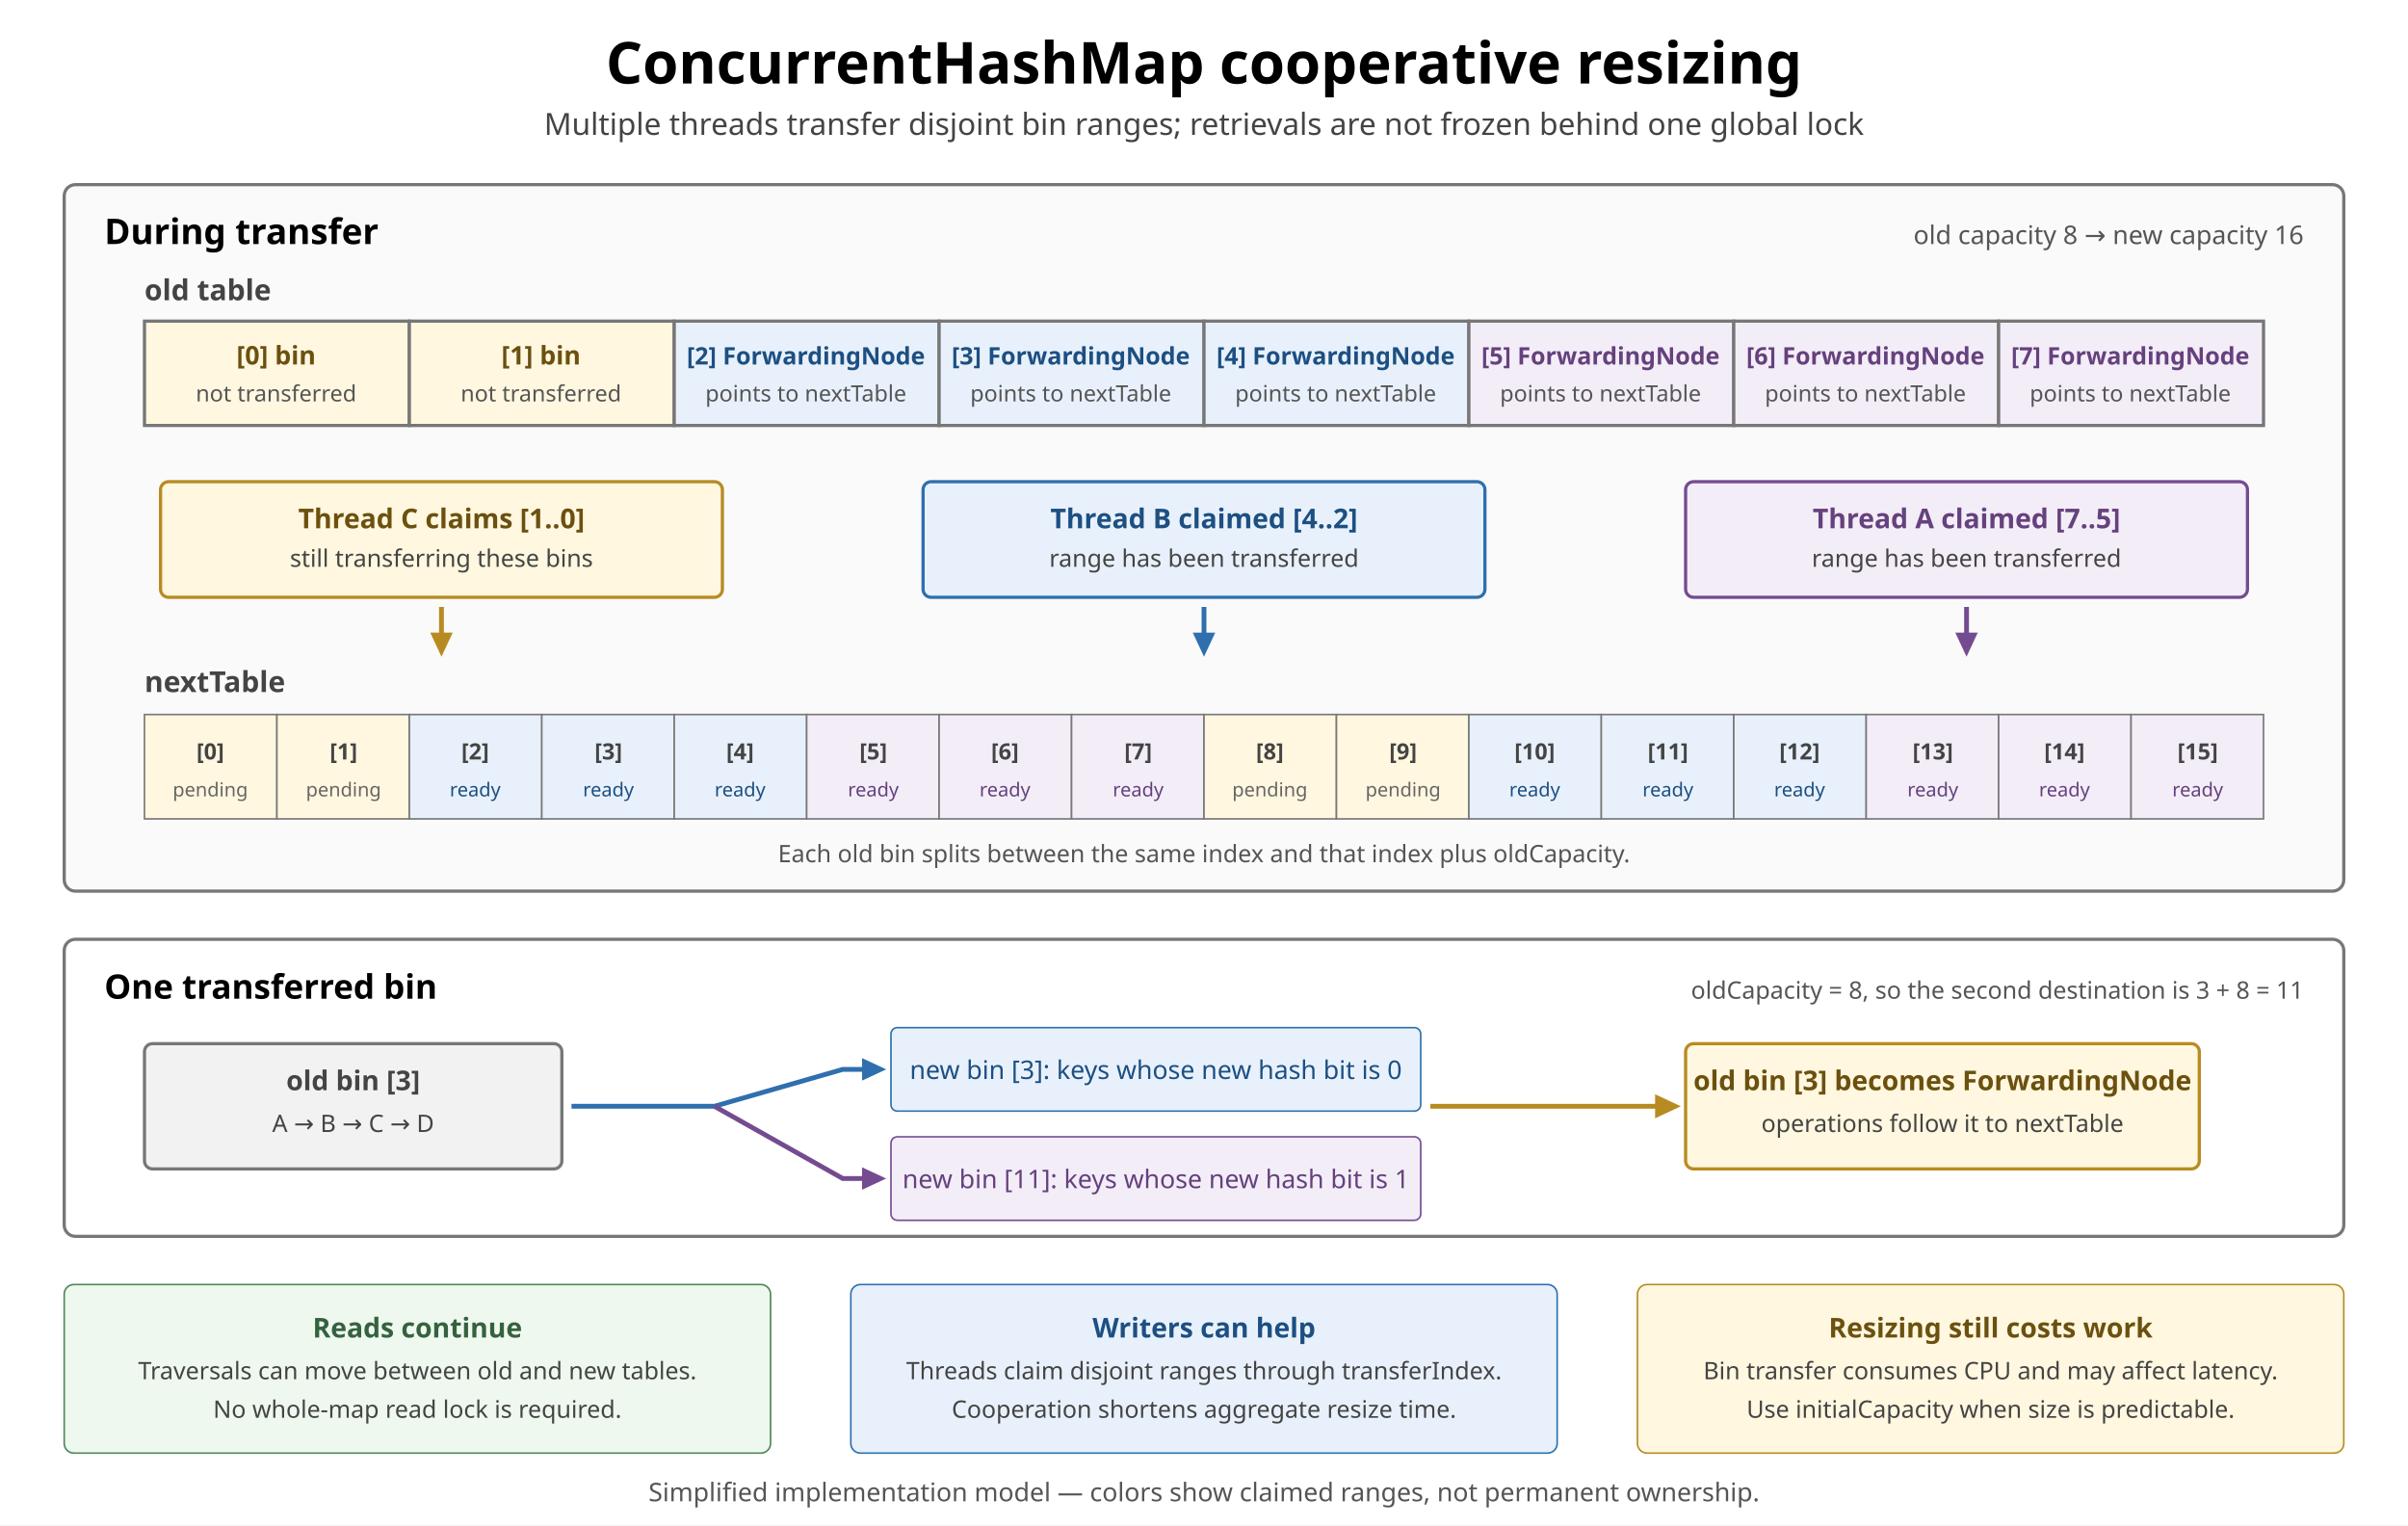
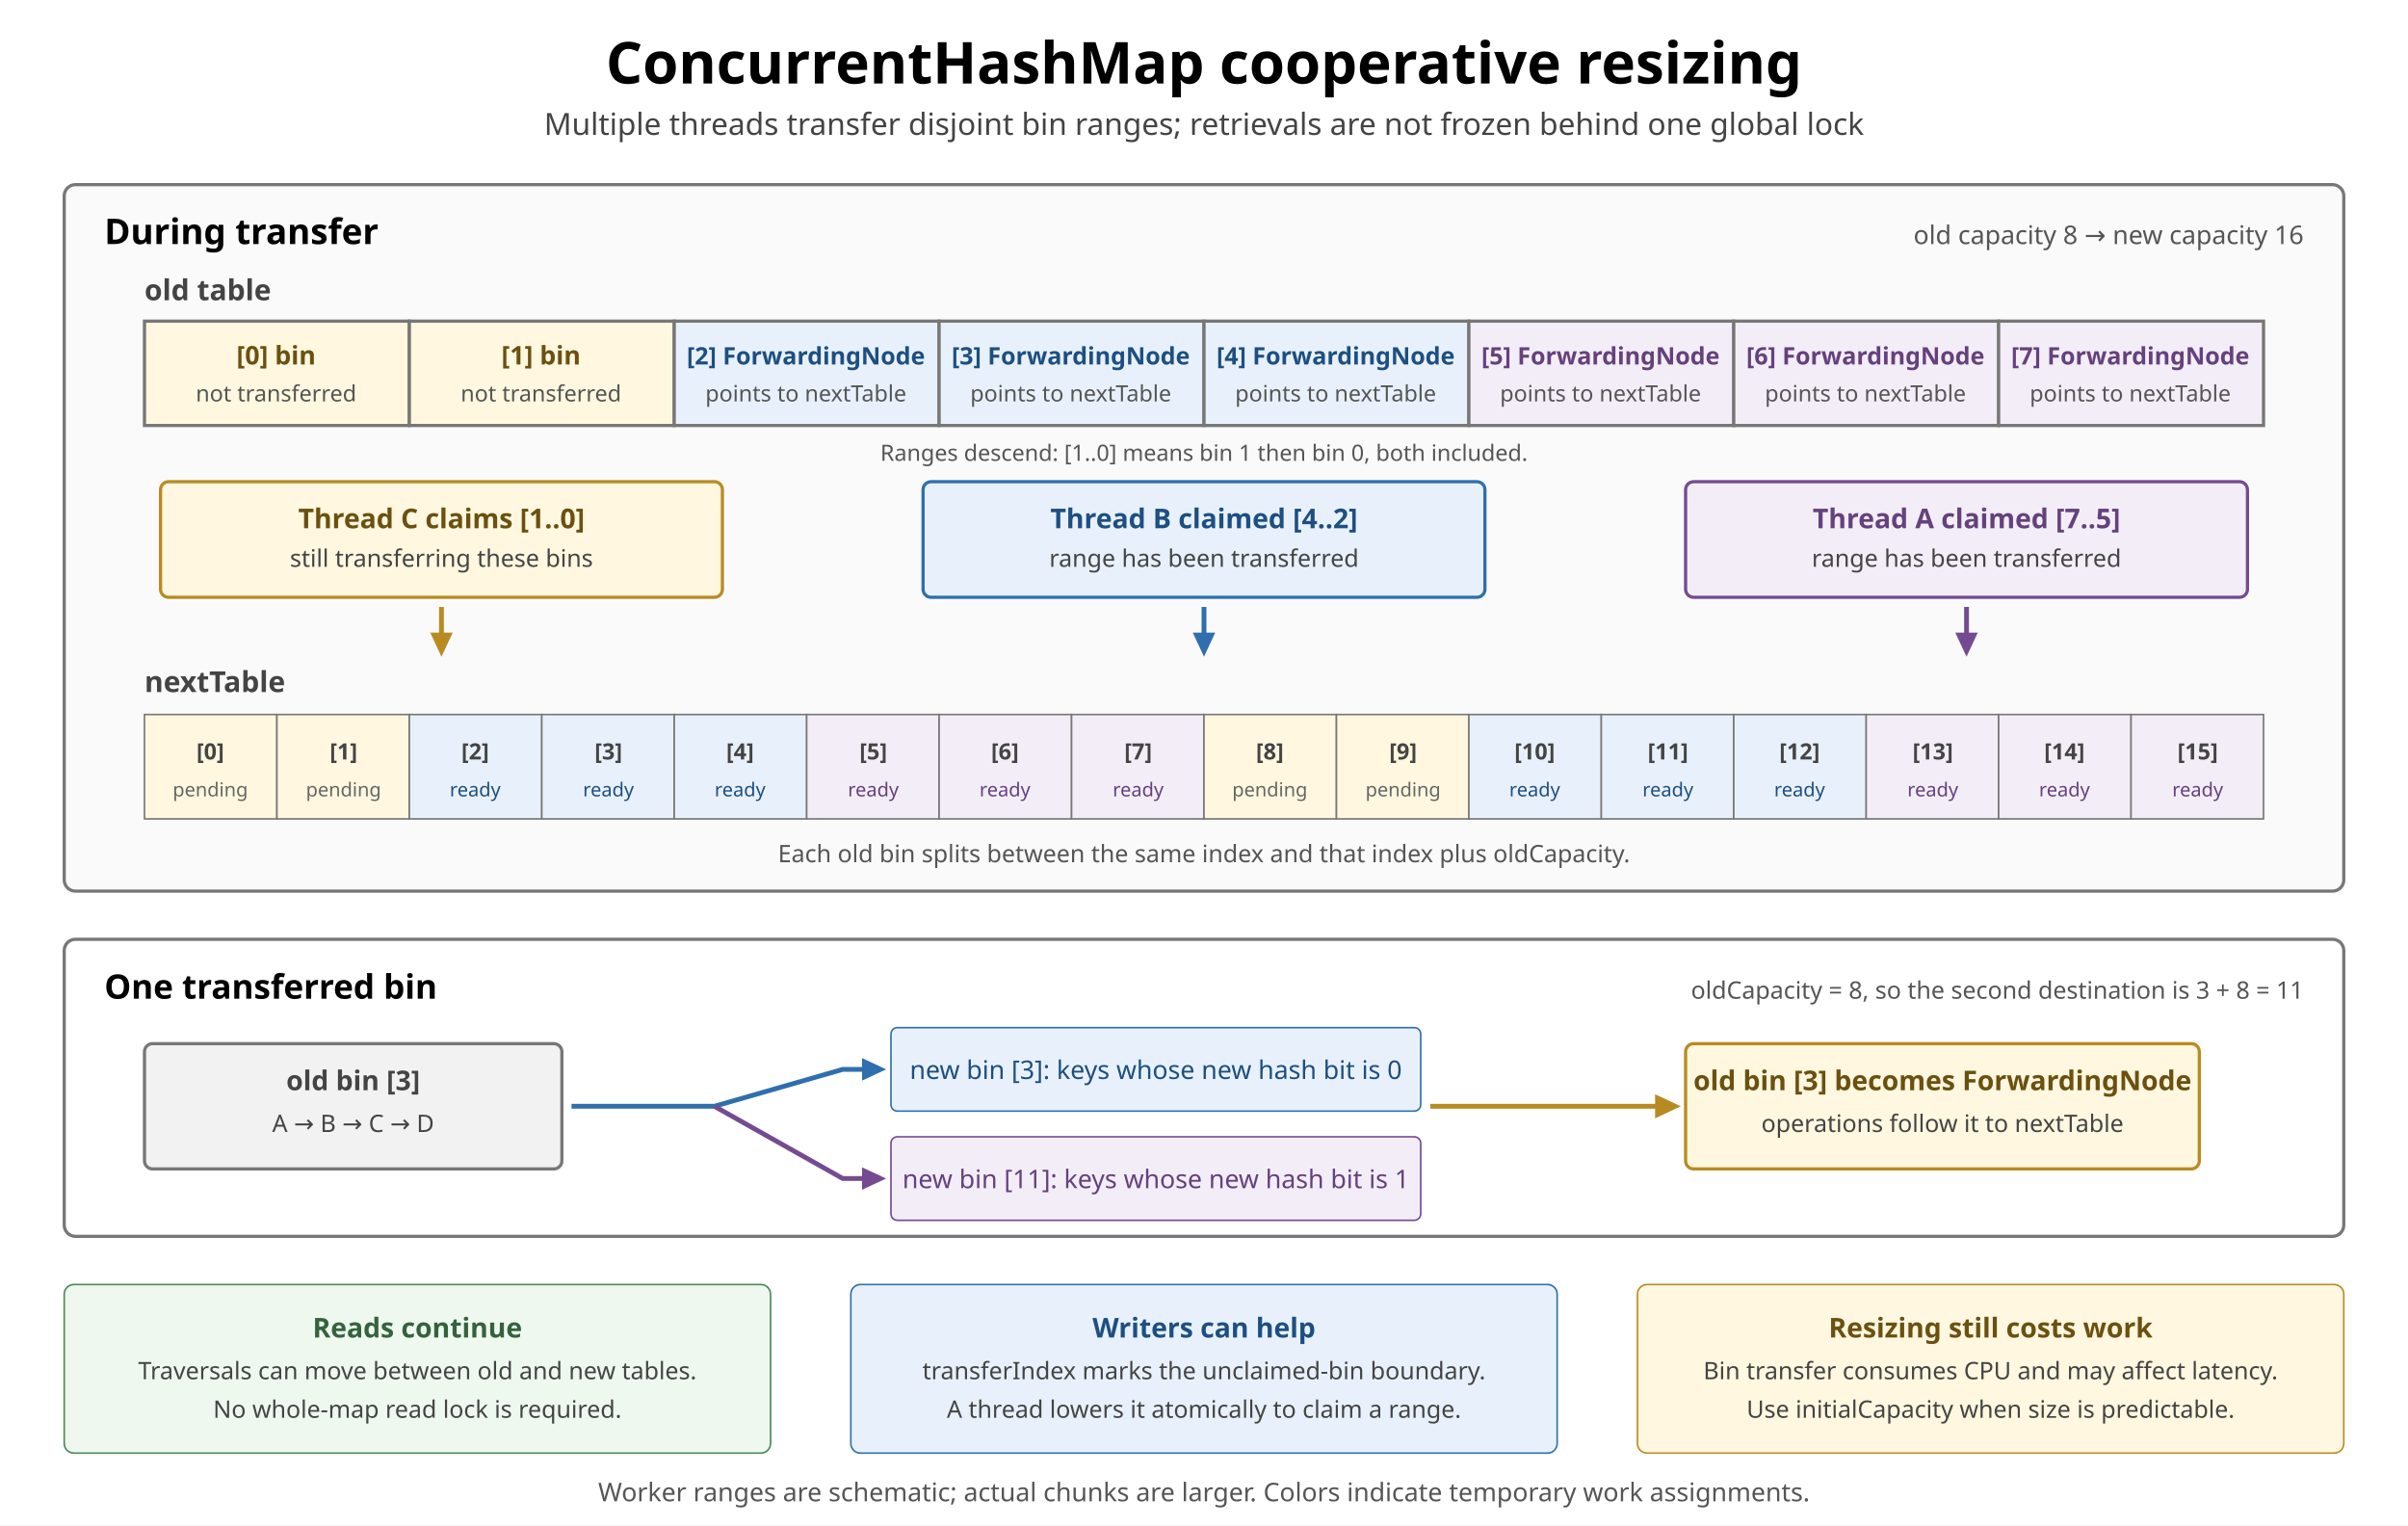
<svg xmlns="http://www.w3.org/2000/svg" width="1500" height="950" viewBox="0 0 1500 950" role="img" aria-labelledby="title description">
  <rect width="1500" height="950" fill="white" />
  <text x="750" y="52" text-anchor="middle" font-family="sans-serif" font-size="36" font-weight="bold" fill="black">ConcurrentHashMap cooperative resizing</text>
  <text x="750" y="84" text-anchor="middle" font-family="sans-serif" font-size="19" fill="#444">Multiple threads transfer disjoint bin ranges; retrievals are not frozen behind one global lock</text>
  <rect x="40" y="115" width="1420" height="440" rx="7" fill="#fafafa" stroke="#777" stroke-width="2" />
  <text x="65" y="152" font-family="sans-serif" font-size="22" font-weight="bold" fill="black">During transfer</text>
  <text x="1435" y="152" text-anchor="end" font-family="sans-serif" font-size="16" fill="#555">old capacity 8 → new capacity 16</text>
  <text x="90" y="187" font-family="sans-serif" font-size="18" font-weight="bold" fill="#444">old table</text>
  <rect x="90" y="200" width="165" height="65" fill="#fff7df" stroke="#777" stroke-width="2" />
  <rect x="255" y="200" width="165" height="65" fill="#fff7df" stroke="#777" stroke-width="2" />
  <rect x="420" y="200" width="165" height="65" fill="#e8f1fb" stroke="#777" stroke-width="2" />
  <rect x="585" y="200" width="165" height="65" fill="#e8f1fb" stroke="#777" stroke-width="2" />
  <rect x="750" y="200" width="165" height="65" fill="#e8f1fb" stroke="#777" stroke-width="2" />
  <rect x="915" y="200" width="165" height="65" fill="#f3edf8" stroke="#777" stroke-width="2" />
  <rect x="1080" y="200" width="165" height="65" fill="#f3edf8" stroke="#777" stroke-width="2" />
  <rect x="1245" y="200" width="165" height="65" fill="#f3edf8" stroke="#777" stroke-width="2" />
  <text x="172" y="227" text-anchor="middle" font-family="sans-serif" font-size="16" font-weight="bold" fill="#6b500f">[0] bin</text>
  <text x="172" y="250" text-anchor="middle" font-family="sans-serif" font-size="14" fill="#555">not transferred</text>
  <text x="337" y="227" text-anchor="middle" font-family="sans-serif" font-size="16" font-weight="bold" fill="#6b500f">[1] bin</text>
  <text x="337" y="250" text-anchor="middle" font-family="sans-serif" font-size="14" fill="#555">not transferred</text>
  <text x="502" y="227" text-anchor="middle" font-family="sans-serif" font-size="15" font-weight="bold" fill="#1d4f82">[2] ForwardingNode</text>
  <text x="502" y="250" text-anchor="middle" font-family="sans-serif" font-size="14" fill="#555">points to nextTable</text>
  <text x="667" y="227" text-anchor="middle" font-family="sans-serif" font-size="15" font-weight="bold" fill="#1d4f82">[3] ForwardingNode</text>
  <text x="667" y="250" text-anchor="middle" font-family="sans-serif" font-size="14" fill="#555">points to nextTable</text>
  <text x="832" y="227" text-anchor="middle" font-family="sans-serif" font-size="15" font-weight="bold" fill="#1d4f82">[4] ForwardingNode</text>
  <text x="832" y="250" text-anchor="middle" font-family="sans-serif" font-size="14" fill="#555">points to nextTable</text>
  <text x="997" y="227" text-anchor="middle" font-family="sans-serif" font-size="15" font-weight="bold" fill="#65417d">[5] ForwardingNode</text>
  <text x="997" y="250" text-anchor="middle" font-family="sans-serif" font-size="14" fill="#555">points to nextTable</text>
  <text x="1162" y="227" text-anchor="middle" font-family="sans-serif" font-size="15" font-weight="bold" fill="#65417d">[6] ForwardingNode</text>
  <text x="1162" y="250" text-anchor="middle" font-family="sans-serif" font-size="14" fill="#555">points to nextTable</text>
  <text x="1327" y="227" text-anchor="middle" font-family="sans-serif" font-size="15" font-weight="bold" fill="#65417d">[7] ForwardingNode</text>
  <text x="1327" y="250" text-anchor="middle" font-family="sans-serif" font-size="14" fill="#555">points to nextTable</text>
+   <text x="750" y="287" text-anchor="middle" font-family="sans-serif" font-size="14" fill="#555">Ranges descend: [1..0] means bin 1 then bin 0, both included.</text>
  <rect x="100" y="300" width="350" height="72" rx="5" fill="#fff7df" stroke="#b88b22" stroke-width="2" />
  <rect x="575" y="300" width="350" height="72" rx="5" fill="#e8f1fb" stroke="#2f6fad" stroke-width="2" />
  <rect x="1050" y="300" width="350" height="72" rx="5" fill="#f3edf8" stroke="#744b91" stroke-width="2" />
  <text x="275" y="329" text-anchor="middle" font-family="sans-serif" font-size="17" font-weight="bold" fill="#6b500f">Thread C claims [1..0]</text>
  <text x="275" y="353" text-anchor="middle" font-family="sans-serif" font-size="15" fill="#444">still transferring these bins</text>
  <text x="750" y="329" text-anchor="middle" font-family="sans-serif" font-size="17" font-weight="bold" fill="#1d4f82">Thread B claimed [4..2]</text>
  <text x="750" y="353" text-anchor="middle" font-family="sans-serif" font-size="15" fill="#444">range has been transferred</text>
  <text x="1225" y="329" text-anchor="middle" font-family="sans-serif" font-size="17" font-weight="bold" fill="#65417d">Thread A claimed [7..5]</text>
  <text x="1225" y="353" text-anchor="middle" font-family="sans-serif" font-size="15" fill="#444">range has been transferred</text>
  <path d="M275 378V395" fill="none" stroke="#b88b22" stroke-width="3" />
  <polygon points="275,409 268,394 282,394" fill="#b88b22" />
  <path d="M750 378V395" fill="none" stroke="#2f6fad" stroke-width="3" />
  <polygon points="750,409 743,394 757,394" fill="#2f6fad" />
  <path d="M1225 378V395" fill="none" stroke="#744b91" stroke-width="3" />
  <polygon points="1225,409 1218,394 1232,394" fill="#744b91" />
  <text x="90" y="431" font-family="sans-serif" font-size="18" font-weight="bold" fill="#444">nextTable</text>
  <rect x="90" y="445" width="82.5" height="65" fill="#fff7df" stroke="#777" />
  <rect x="172.5" y="445" width="82.5" height="65" fill="#fff7df" stroke="#777" />
  <rect x="255" y="445" width="82.5" height="65" fill="#e8f1fb" stroke="#777" />
  <rect x="337.5" y="445" width="82.5" height="65" fill="#e8f1fb" stroke="#777" />
  <rect x="420" y="445" width="82.5" height="65" fill="#e8f1fb" stroke="#777" />
  <rect x="502.5" y="445" width="82.5" height="65" fill="#f3edf8" stroke="#777" />
  <rect x="585" y="445" width="82.5" height="65" fill="#f3edf8" stroke="#777" />
  <rect x="667.5" y="445" width="82.5" height="65" fill="#f3edf8" stroke="#777" />
  <rect x="750" y="445" width="82.5" height="65" fill="#fff7df" stroke="#777" />
  <rect x="832.5" y="445" width="82.5" height="65" fill="#fff7df" stroke="#777" />
  <rect x="915" y="445" width="82.5" height="65" fill="#e8f1fb" stroke="#777" />
  <rect x="997.5" y="445" width="82.5" height="65" fill="#e8f1fb" stroke="#777" />
  <rect x="1080" y="445" width="82.5" height="65" fill="#e8f1fb" stroke="#777" />
  <rect x="1162.5" y="445" width="82.5" height="65" fill="#f3edf8" stroke="#777" />
  <rect x="1245" y="445" width="82.5" height="65" fill="#f3edf8" stroke="#777" />
  <rect x="1327.5" y="445" width="82.5" height="65" fill="#f3edf8" stroke="#777" />
  <text x="131" y="473" text-anchor="middle" font-family="sans-serif" font-size="14" font-weight="bold" fill="#444">[0]</text>
  <text x="214" y="473" text-anchor="middle" font-family="sans-serif" font-size="14" font-weight="bold" fill="#444">[1]</text>
  <text x="296" y="473" text-anchor="middle" font-family="sans-serif" font-size="14" font-weight="bold" fill="#444">[2]</text>
  <text x="379" y="473" text-anchor="middle" font-family="sans-serif" font-size="14" font-weight="bold" fill="#444">[3]</text>
  <text x="461" y="473" text-anchor="middle" font-family="sans-serif" font-size="14" font-weight="bold" fill="#444">[4]</text>
  <text x="544" y="473" text-anchor="middle" font-family="sans-serif" font-size="14" font-weight="bold" fill="#444">[5]</text>
  <text x="626" y="473" text-anchor="middle" font-family="sans-serif" font-size="14" font-weight="bold" fill="#444">[6]</text>
  <text x="709" y="473" text-anchor="middle" font-family="sans-serif" font-size="14" font-weight="bold" fill="#444">[7]</text>
  <text x="791" y="473" text-anchor="middle" font-family="sans-serif" font-size="14" font-weight="bold" fill="#444">[8]</text>
  <text x="874" y="473" text-anchor="middle" font-family="sans-serif" font-size="14" font-weight="bold" fill="#444">[9]</text>
  <text x="956" y="473" text-anchor="middle" font-family="sans-serif" font-size="14" font-weight="bold" fill="#444">[10]</text>
  <text x="1039" y="473" text-anchor="middle" font-family="sans-serif" font-size="14" font-weight="bold" fill="#444">[11]</text>
  <text x="1121" y="473" text-anchor="middle" font-family="sans-serif" font-size="14" font-weight="bold" fill="#444">[12]</text>
  <text x="1204" y="473" text-anchor="middle" font-family="sans-serif" font-size="14" font-weight="bold" fill="#444">[13]</text>
  <text x="1286" y="473" text-anchor="middle" font-family="sans-serif" font-size="14" font-weight="bold" fill="#444">[14]</text>
  <text x="1369" y="473" text-anchor="middle" font-family="sans-serif" font-size="14" font-weight="bold" fill="#444">[15]</text>
  <text x="131" y="496" text-anchor="middle" font-family="sans-serif" font-size="12" fill="#666">pending</text>
  <text x="214" y="496" text-anchor="middle" font-family="sans-serif" font-size="12" fill="#666">pending</text>
  <text x="296" y="496" text-anchor="middle" font-family="sans-serif" font-size="12" fill="#1d4f82">ready</text>
  <text x="379" y="496" text-anchor="middle" font-family="sans-serif" font-size="12" fill="#1d4f82">ready</text>
  <text x="461" y="496" text-anchor="middle" font-family="sans-serif" font-size="12" fill="#1d4f82">ready</text>
  <text x="544" y="496" text-anchor="middle" font-family="sans-serif" font-size="12" fill="#65417d">ready</text>
  <text x="626" y="496" text-anchor="middle" font-family="sans-serif" font-size="12" fill="#65417d">ready</text>
  <text x="709" y="496" text-anchor="middle" font-family="sans-serif" font-size="12" fill="#65417d">ready</text>
  <text x="791" y="496" text-anchor="middle" font-family="sans-serif" font-size="12" fill="#666">pending</text>
  <text x="874" y="496" text-anchor="middle" font-family="sans-serif" font-size="12" fill="#666">pending</text>
  <text x="956" y="496" text-anchor="middle" font-family="sans-serif" font-size="12" fill="#1d4f82">ready</text>
  <text x="1039" y="496" text-anchor="middle" font-family="sans-serif" font-size="12" fill="#1d4f82">ready</text>
  <text x="1121" y="496" text-anchor="middle" font-family="sans-serif" font-size="12" fill="#1d4f82">ready</text>
  <text x="1204" y="496" text-anchor="middle" font-family="sans-serif" font-size="12" fill="#65417d">ready</text>
  <text x="1286" y="496" text-anchor="middle" font-family="sans-serif" font-size="12" fill="#65417d">ready</text>
  <text x="1369" y="496" text-anchor="middle" font-family="sans-serif" font-size="12" fill="#65417d">ready</text>
  <text x="750" y="537" text-anchor="middle" font-family="sans-serif" font-size="15" fill="#555">Each old bin splits between the same index and that index plus oldCapacity.</text>
  <rect x="40" y="585" width="1420" height="185" rx="7" fill="white" stroke="#777" stroke-width="2" />
  <text x="65" y="622" font-family="sans-serif" font-size="21" font-weight="bold" fill="black">One transferred bin</text>
  <text x="1435" y="622" text-anchor="end" font-family="sans-serif" font-size="15" fill="#555">oldCapacity = 8, so the second destination is 3 + 8 = 11</text>
  <rect x="90" y="650" width="260" height="78" rx="5" fill="#f2f2f2" stroke="#777" stroke-width="2" />
  <text x="220" y="679" text-anchor="middle" font-family="sans-serif" font-size="17" font-weight="bold" fill="#444">old bin [3]</text>
  <text x="220" y="705" text-anchor="middle" font-family="sans-serif" font-size="15" fill="#444">A → B → C → D</text>
  <rect x="555" y="640" width="330" height="52" rx="4" fill="#e8f1fb" stroke="#2f6fad" />
  <rect x="555" y="708" width="330" height="52" rx="4" fill="#f3edf8" stroke="#744b91" />
  <text x="720" y="672" text-anchor="middle" font-family="sans-serif" font-size="16" fill="#1d4f82">new bin [3]: keys whose new hash bit is 0</text>
  <text x="720" y="740" text-anchor="middle" font-family="sans-serif" font-size="16" fill="#65417d">new bin [11]: keys whose new hash bit is 1</text>
  <path d="M356 689H445L525 666H538" fill="none" stroke="#2f6fad" stroke-width="3" />
  <polygon points="552,666 537,659 537,673" fill="#2f6fad" />
  <path d="M445 689L525 734H538" fill="none" stroke="#744b91" stroke-width="3" />
  <polygon points="552,734 537,727 537,741" fill="#744b91" />
  <rect x="1050" y="650" width="320" height="78" rx="5" fill="#fff7df" stroke="#b88b22" stroke-width="2" />
  <text x="1210" y="679" text-anchor="middle" font-family="sans-serif" font-size="17" font-weight="bold" fill="#6b500f">old bin [3] becomes ForwardingNode</text>
  <text x="1210" y="705" text-anchor="middle" font-family="sans-serif" font-size="15" fill="#444">operations follow it to nextTable</text>
  <path d="M891 689H1032" fill="none" stroke="#b88b22" stroke-width="3" />
  <polygon points="1047,689 1031,681.5 1031,696.5" fill="#b88b22" />
  <rect x="40" y="800" width="440" height="105" rx="6" fill="#eef8ef" stroke="#4d8758" />
  <rect x="530" y="800" width="440" height="105" rx="6" fill="#e8f1fb" stroke="#2f6fad" />
  <rect x="1020" y="800" width="440" height="105" rx="6" fill="#fff7df" stroke="#b88b22" />
  <text x="260" y="833" text-anchor="middle" font-family="sans-serif" font-size="17" font-weight="bold" fill="#35623e">Reads continue</text>
  <text x="260" y="859" text-anchor="middle" font-family="sans-serif" font-size="15" fill="#444">Traversals can move between old and new tables.</text>
  <text x="260" y="883" text-anchor="middle" font-family="sans-serif" font-size="15" fill="#444">No whole-map read lock is required.</text>
  <text x="750" y="833" text-anchor="middle" font-family="sans-serif" font-size="17" font-weight="bold" fill="#1d4f82">Writers can help</text>
-   <text x="750" y="859" text-anchor="middle" font-family="sans-serif" font-size="15" fill="#444">Threads claim disjoint ranges through transferIndex.</text>
-   <text x="750" y="883" text-anchor="middle" font-family="sans-serif" font-size="15" fill="#444">Cooperation shortens aggregate resize time.</text>
+   <text x="750" y="859" text-anchor="middle" font-family="sans-serif" font-size="15" fill="#444">transferIndex marks the unclaimed-bin boundary.</text>
+   <text x="750" y="883" text-anchor="middle" font-family="sans-serif" font-size="15" fill="#444">A thread lowers it atomically to claim a range.</text>
  <text x="1240" y="833" text-anchor="middle" font-family="sans-serif" font-size="17" font-weight="bold" fill="#6b500f">Resizing still costs work</text>
  <text x="1240" y="859" text-anchor="middle" font-family="sans-serif" font-size="15" fill="#444">Bin transfer consumes CPU and may affect latency.</text>
  <text x="1240" y="883" text-anchor="middle" font-family="sans-serif" font-size="15" fill="#444">Use initialCapacity when size is predictable.</text>
-   <text x="750" y="935" text-anchor="middle" font-family="sans-serif" font-size="16" fill="#555">Simplified implementation model — colors show claimed ranges, not permanent ownership.</text>
+   <text x="750" y="935" text-anchor="middle" font-family="sans-serif" font-size="16" fill="#555">Worker ranges are schematic; actual chunks are larger. Colors indicate temporary work assignments.</text>
</svg>
